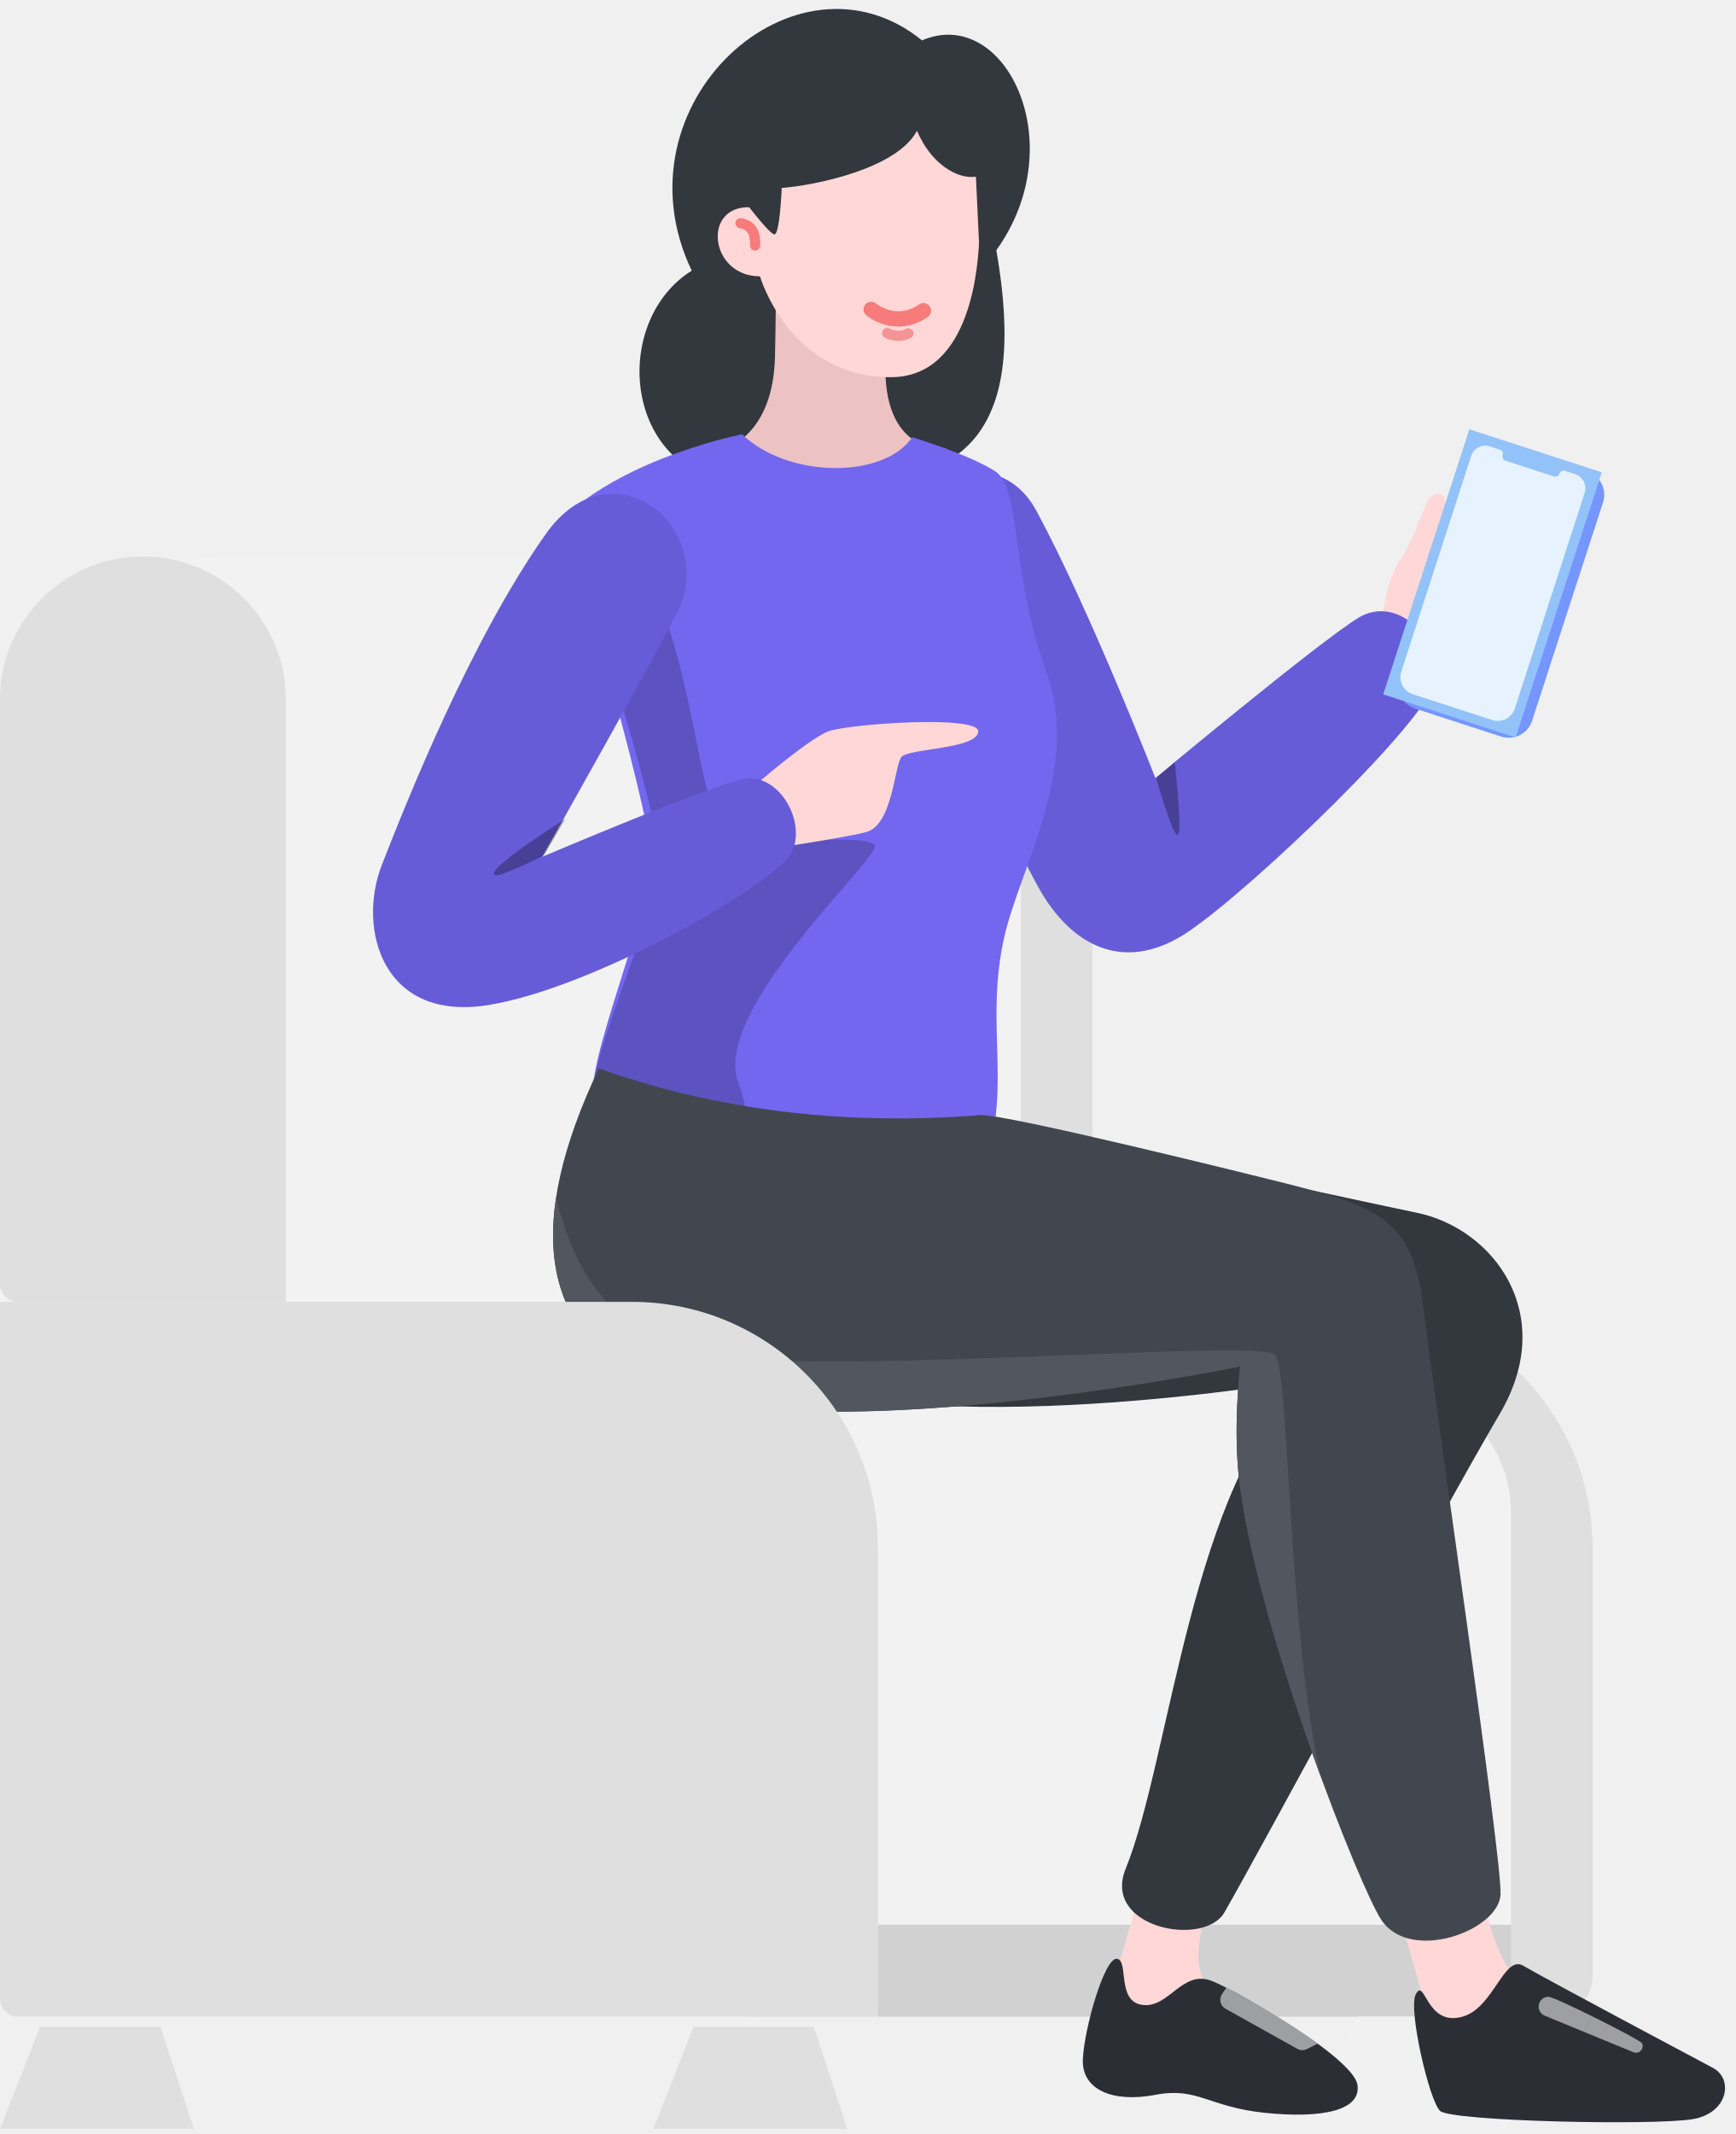
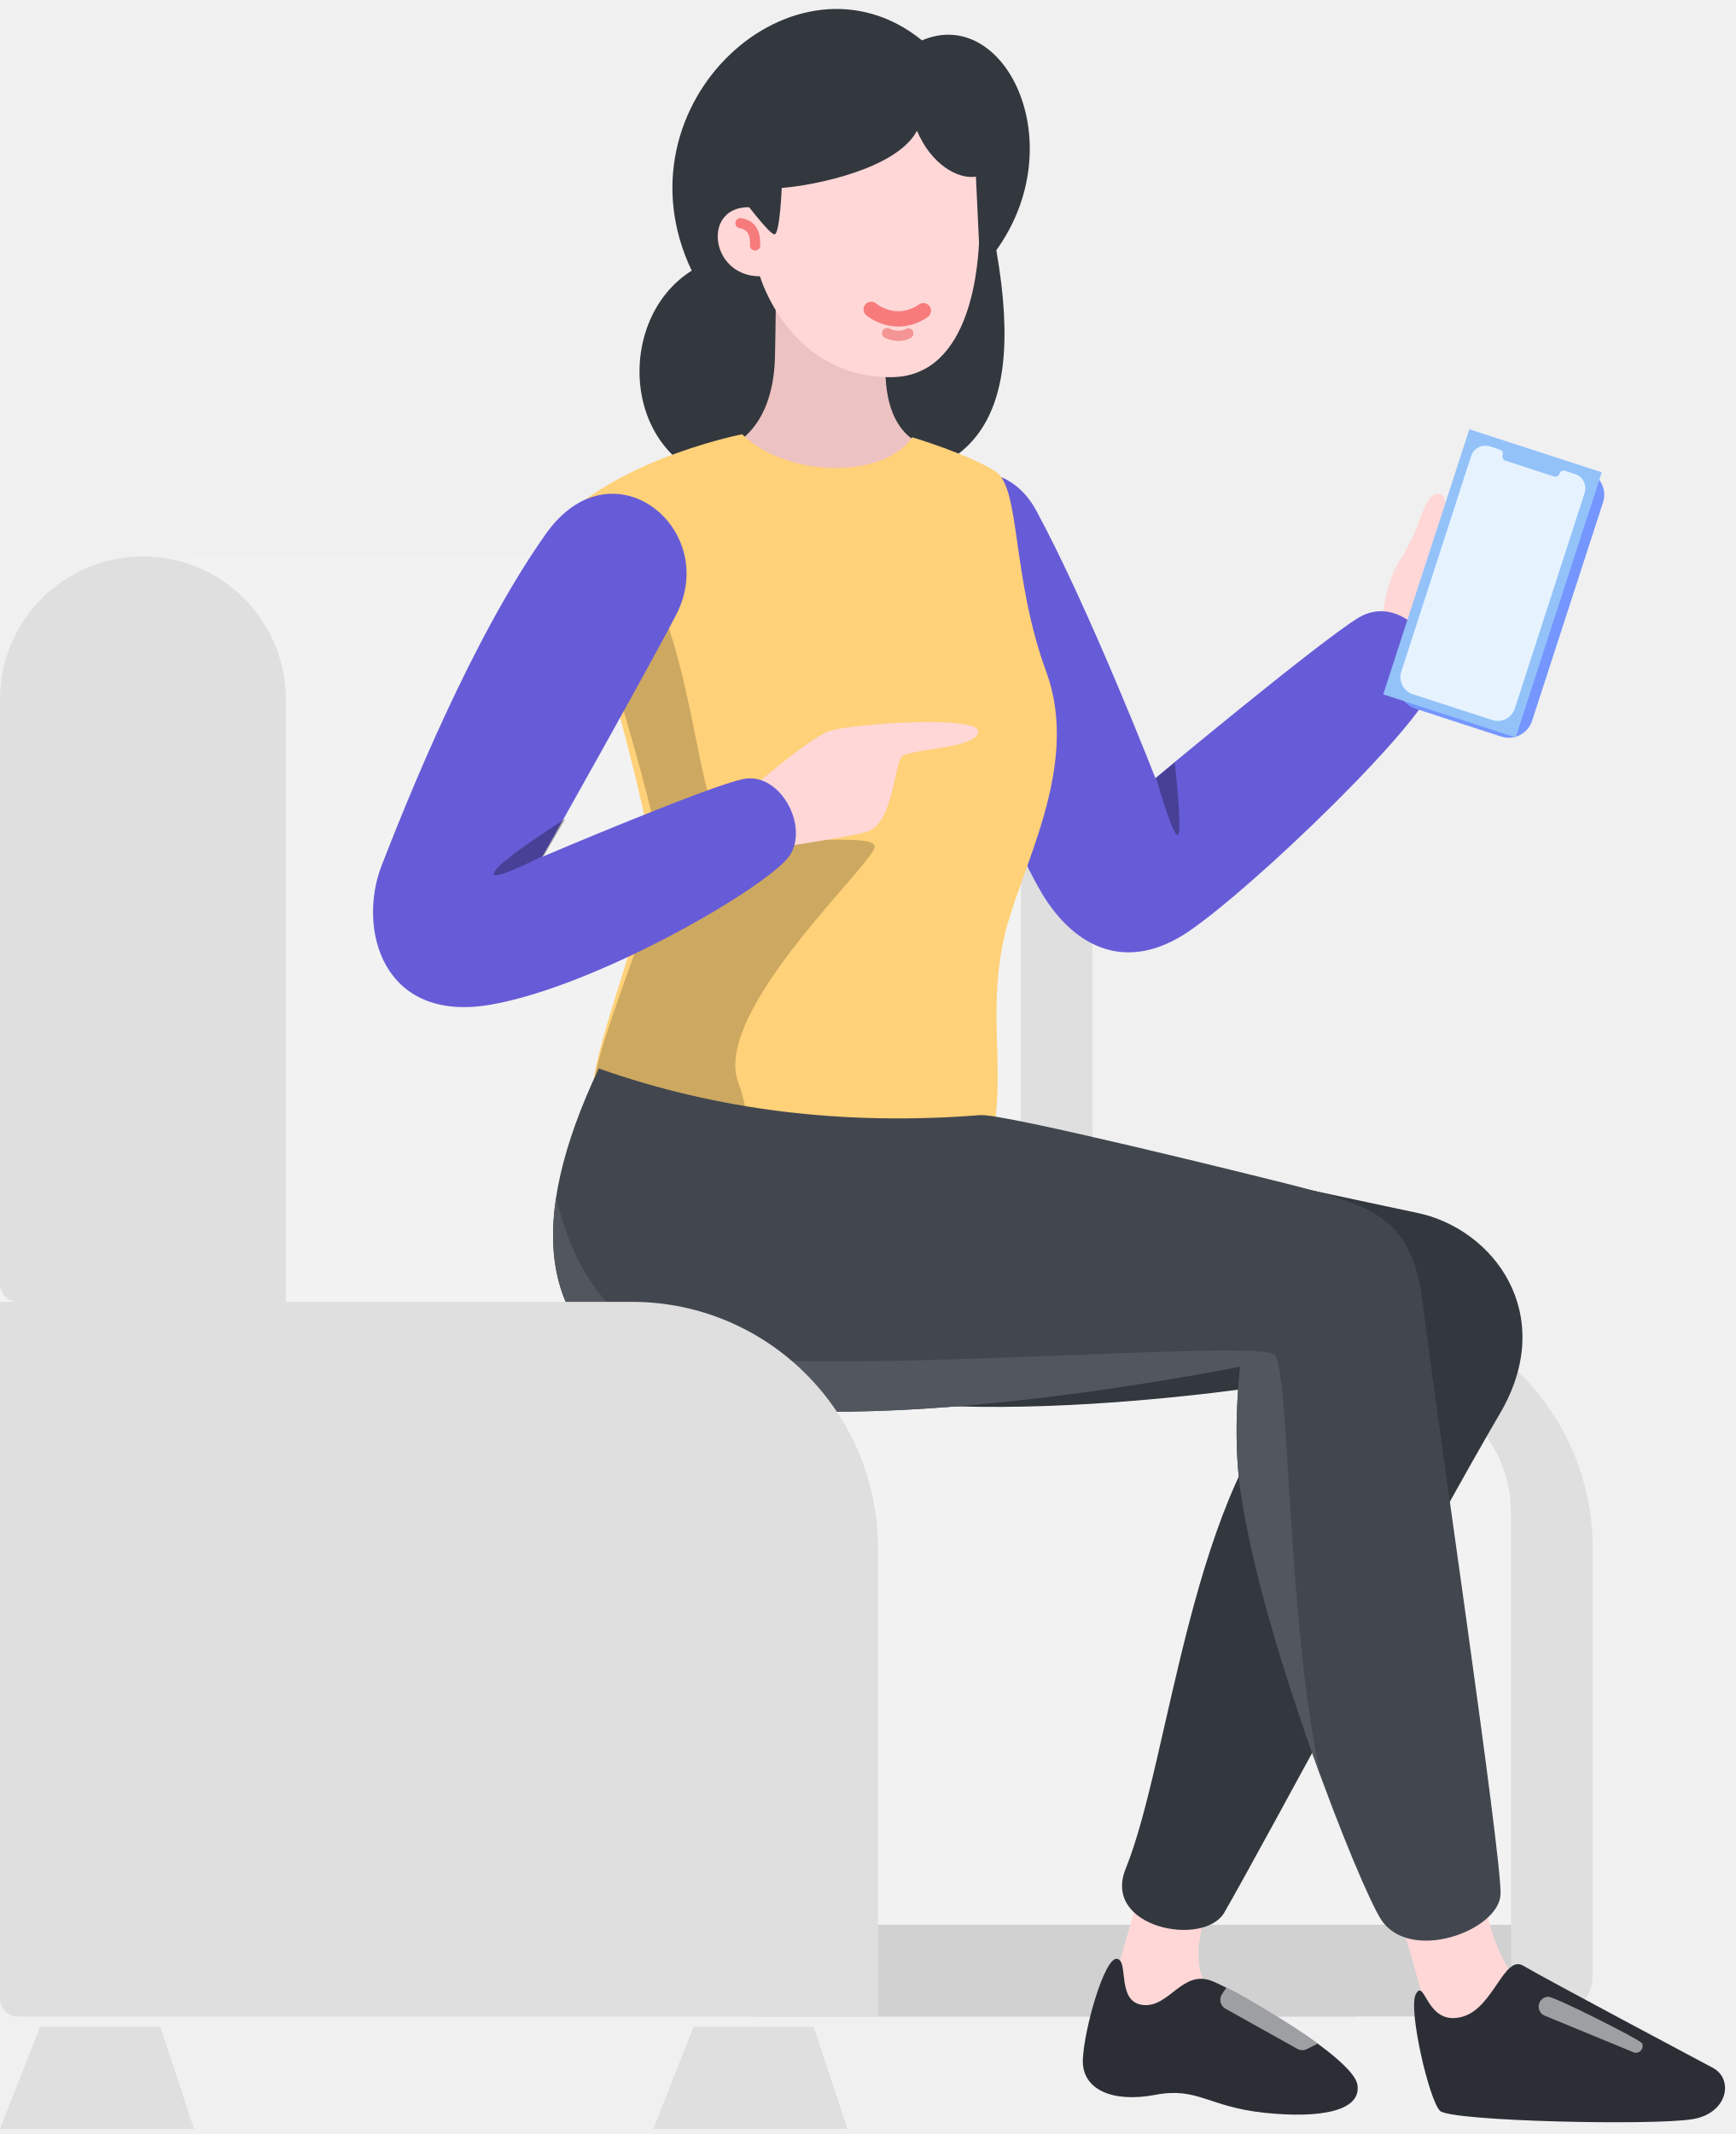
<svg xmlns="http://www.w3.org/2000/svg" width="170px" height="209px" viewBox="0 0 170 209" version="1.1">
  <g id="📝-Pages-New" stroke="none" stroke-width="1" fill="none" fill-rule="evenodd">
    <g id="FAQ" transform="translate(-336, -817)">
      <g id="Illustration" transform="translate(421, 921.5) scale(-1, 1) translate(-421, -921.5) translate(336, 817)">
        <path d="M38.111,127.5 L100,127.5 L100,127.5 L100,193.5 C100,195.709 98.209,197.5 96,197.5 L18,197.5 C15.791,197.5 14,195.709 14,193.5 L14,151.611 C14,138.295 24.795,127.5 38.111,127.5 Z" id="Rectangle" fill="#DFDFDF" />
        <polygon id="Rectangle" fill="#D1D1D1" points="22 188.5 84 188.5 84 197.5 22 197.5" />
        <polygon id="Path" fill="#DFDFDF" points="102.07 198.5 106 208.5 87 208.5 90.293 198.5" />
        <polygon id="Path" fill="#F1F1F1" points="37.07 197.5 41 208.5 22 208.5 25.293 197.5" />
        <polygon id="Path" fill="#DFDFDF" points="166.07 198.5 170 208.5 151 208.5 154.293 198.5" />
        <path d="M86.58,54.796 L100,54.5 L100,54.5 L100,134.5 L63,134.5 L63,78.901 C63,65.792 73.474,55.084 86.58,54.796 Z" id="Rectangle" fill="#DFDFDF" />
        <path d="M94.111,54.5 L148.16,54.5 C160.222,54.5 170,64.278 170,76.34 L170,133.753 C170,134.718 169.218,135.5 168.253,135.5 L70,135.5 L70,135.5 L70,78.611 C70,65.295 80.795,54.5 94.111,54.5 Z" id="Rectangle" fill="#F2F2F2" />
        <path d="M156,54.5 C163.732,54.5 170,60.768 170,68.5 L170,125.753 C170,126.718 169.218,127.5 168.253,127.5 L142,127.5 L142,127.5 L142,68.5 C142,60.768 148.268,54.5 156,54.5 Z" id="Rectangle" fill="#DFDFDF" />
        <path d="M34.6,135.5 L96,135.5 L96,135.5 L96,188.5 L22,188.5 L22,148.1 C22,141.141 27.641,135.5 34.6,135.5 Z" id="Rectangle" fill="#F2F2F2" />
        <g id="Wom1.4" transform="translate(67, 104.5) scale(-1, 1) translate(-67, -104.5) translate(0, 0.5)">
          <g id="Head" transform="translate(26.64127, 0.378756)">
            <path d="M8.147,46.319 C-1.785,44.004 -2.439,30.361 5.112,25.629 C-2.676,9.292 15.333,-6.928 27.669,3.075 C35.756,-0.389 42.476,13.129 34.951,23.628 C38.106,41.654 31.685,46.314 20.109,46.512 L8.147,46.319 Z" id="Path" fill="#33373E" />
            <path d="M8.271,43.06 C8.271,43.06 13.102,41.925 13.27,34.003 C13.437,26.08 13.32,23.376 13.32,23.376 L23.962,23.184 C23.962,23.184 24.078,32.013 24.08,35.207 C24.084,43.785 30.057,43.06 30.057,43.06 C30.057,43.06 28.815,50.016 19.172,50.558 C11.642,50.983 8.271,43.06 8.271,43.06 Z" id="Path" fill="#EDC2C2" />
            <path d="M10.839,19.42 C6.091,19.236 6.866,26.191 11.797,26.182 C11.797,26.182 14.662,36.062 24.607,36.062 C32.684,36.062 33.209,24.546 33.282,22.249 C33.361,19.8 33.371,11.753 33.371,11.753 L10.654,11.742 L10.839,19.42 Z" id="Path" fill="#FFD7D7" />
            <path d="M22.866,28.633 C22.866,28.633 24.498,31.274 27.688,30.334" id="Path" stroke="#F77B7B" stroke-width="1.5" stroke-linecap="round" transform="translate(25.27694, 29.58442) rotate(-18) translate(-25.27694, -29.58442) " />
            <path d="M24.249,31.785 C24.998,32.099 25.708,32.099 26.329,31.738" id="Path" stroke="#F49494" stroke-linecap="round" transform="translate(25.28918, 31.87678) rotate(2) translate(-25.28918, -31.87678) " />
            <path d="M11.057,23.277 C11.356,22.201 11.224,21.261 10.156,20.832" id="Path-8" stroke="#F77B7B" stroke-linecap="round" transform="translate(10.6761, 22.05471) rotate(-13) translate(-10.6761, -22.05471) " />
            <path d="M10.088,18.56 C10.088,18.56 12.69,22.055 13.217,22.073 C13.744,22.092 13.929,17.529 13.929,17.529 C17.121,17.285 25.199,15.675 27.18,11.924 C28.564,15.234 31.212,16.703 32.951,16.421 L33.281,23.452 L34.093,9.317 L9.451,9.317 L10.088,18.56 Z" id="Path" fill="#33373E" />
          </g>
          <g id="LLeg" transform="translate(30.04037, 107.25)">
            <path d="M53.497,75.9 C53.497,75.9 49.238,84.508 52.729,87.221 C56.226,89.934 65.463,95.019 65.463,95.019 L40.992,93.48 L46.431,74.705 L53.497,75.9 Z" id="Path" fill="#FFD7D7" />
            <path d="M43.359,84.092 C44.567,84.233 43.277,88.302 45.892,88.612 C48.501,88.921 49.769,85.066 52.731,86.288 C55.692,87.51 66.492,93.828 66.917,96.411 C67.347,98.994 63.324,99.754 57.805,99.17 C52.287,98.587 51.27,96.623 47.128,97.414 C42.99,98.205 39.891,96.944 40.027,93.919 C40.164,90.894 42.151,83.951 43.359,84.092 Z" id="Path" fill="#2B2E35" />
            <path d="M54.081,86.915 L53.655,87.554 C53.349,88.014 53.473,88.635 53.933,88.941 C53.954,88.956 53.977,88.969 54,88.982 L61.038,92.913 C61.329,93.075 61.681,93.082 61.978,92.931 L63.023,92.401 L63.023,92.401 C61.243,91.111 59.788,90.141 58.18,89.189 C56.945,88.459 55.578,87.706 54.081,86.915 Z" id="Path-14" fill-opacity="0.541" fill="#FFFFFF" />
            <path d="M16.635,0.026 C24.043,0.357 65.276,9.483 72.767,11.034 C80.258,12.584 86.591,20.974 80.879,30.689 C74.463,41.595 57.909,72.567 53.889,79.549 C51.9,83.005 41.864,81.067 44.221,75.267 C48.616,64.455 50.657,37.292 61.861,27.388 C61.861,27.388 24.181,33.951 7.905,26.434 C-3.924,20.969 -1.248,-0.775 16.635,0.026 Z" id="Path" fill="#33373E" />
          </g>
          <g id="LArm" transform="translate(52.38391, 45.76)">
            <path d="M46.782,17.675 C46.782,17.675 46.699,11.643 48.807,8.49 C50.916,5.338 50.999,1.989 52.595,2.099 C54.191,2.208 52.611,9.992 52.611,9.992 C52.611,9.992 54.636,9.218 56.09,8.239 C57.545,7.26 61.955,2.432 62.986,3.288 C64.734,4.745 61.919,12.967 60.386,14.61 C58.848,16.255 50.445,21.661 50.445,21.661 L46.782,17.675 Z" id="Path" fill="#FFD7D7" />
            <path d="M1.256,14.061 C4.702,22.06 11.012,36.754 13.613,41.138 C16.873,46.628 22.014,49.047 28.033,44.973 C34.357,40.693 51.771,23.999 52.282,20.217 C52.788,16.435 48.526,11.898 44.669,14.247 C40.812,16.596 24.787,29.942 24.787,29.942 C24.787,29.942 18.32,13.351 13.117,3.74 C8.611,-4.575 -3.99,1.9 1.256,14.061 Z" id="Path" fill="#675CD7" />
            <path d="M24.854,29.951 C26.012,33.882 26.726,35.733 26.997,35.506 C27.268,35.278 27.164,32.913 26.687,28.41 L24.854,29.951 Z" id="Path" fill-opacity="0.303" fill="#000000" />
          </g>
          <g id="PhoneMini4" transform="translate(110.3976, 56.90821) scale(-1, 1) rotate(-18) translate(-110.3976, -56.90821) translate(102.3976, 42.40821)">
            <g id="Group-3" transform="translate(0, 0)">
              <path d="M2.834,1.009 L11.674,1.009 C12.999,1.009 14.074,2.083 14.074,3.409 L14.074,25.909 C14.074,27.234 12.999,28.309 11.674,28.309 L2.834,28.309 C1.509,28.309 0.434,27.234 0.434,25.909 L0.434,3.409 C0.434,2.083 1.509,1.009 2.834,1.009 Z" id="Rectangle" fill="#7596FF" fill-rule="nonzero" />
              <rect id="Rectangle" fill="#93C2F9" x="1.461" y="0.65" width="13.64" height="27.3" />
              <path d="M3.899,1.625 L4.934,1.625 C5.145,1.625 5.32,1.777 5.356,1.977 L5.363,2.055 C5.363,2.292 5.555,2.484 5.793,2.484 L10.781,2.484 C10.991,2.484 11.167,2.332 11.203,2.132 L11.21,2.055 C11.21,1.817 11.402,1.625 11.639,1.625 L12.669,1.625 C13.433,1.625 14.06,2.214 14.121,2.964 L14.126,3.085 L14.126,3.085 L14.106,25.285 C14.104,26.254 13.319,27.038 12.351,27.04 L4.167,27.04 C3.241,27.041 2.482,26.323 2.418,25.412 L2.413,25.287 C2.413,25.286 2.413,25.285 2.415,25.285 L2.434,3.09 C2.435,2.281 3.091,1.625 3.899,1.625 Z" id="Rectangle" fill="#E6F3FF" fill-rule="nonzero" />
            </g>
          </g>
          <g id="Body" transform="translate(19.19922, 42.03301)">
-             <path d="M0,8.15 C0,8.15 8.305,35.978 8.551,41.246 C8.797,46.514 1.758,61.997 2.957,65.911 C5.72,74.954 40.995,78.848 42.343,66.682 C42.971,61.009 41.663,55.917 43.17,49.231 C44.672,42.546 50.709,32.612 47.285,23.271 C43.861,13.931 44.778,5.29 42.329,3.657 C39.88,2.024 34.156,0.289 34.156,0.289 C31.372,4.389 21.973,4.329 17.489,-4.61852778e-14 C17.489,-4.61852778e-14 6.348,2.163 0,8.15 Z" id="Path" fill="#7367F0" />
+             <path d="M0,8.15 C0,8.15 8.305,35.978 8.551,41.246 C8.797,46.514 1.758,61.997 2.957,65.911 C5.72,74.954 40.995,78.848 42.343,66.682 C42.971,61.009 41.663,55.917 43.17,49.231 C44.672,42.546 50.709,32.612 47.285,23.271 C43.861,13.931 44.778,5.29 42.329,3.657 C39.88,2.024 34.156,0.289 34.156,0.289 C31.372,4.389 21.973,4.329 17.489,-4.61852778e-14 C17.489,-4.61852778e-14 6.348,2.163 0,8.15 Z" id="Path" fill="#ffd178" />
            <path d="M7.442,12.657 C12.978,21.448 12.961,36.755 15.934,38.76 C18.907,40.764 30.479,38.797 30.479,40.385 C30.479,41.972 14.488,56.522 17.113,63.477 C18.487,67.119 18.115,70.377 15.994,73.251 L15.302,73.1 C9.002,71.675 3.936,69.117 2.957,65.911 C1.758,61.997 9.609,46.514 9.363,41.246 C9.154,36.774 2.553,16.046 0.563,9.882 C2.183,7.021 4.476,7.946 7.442,12.657 Z" id="Path" fill-opacity="0.199" fill="#000000" />
          </g>
          <g id="RArm" transform="translate(0, 47.85625)">
            <path d="M36.081,30.158 C36.081,30.158 43.076,23.962 45.217,23.243 C47.359,22.524 59.9,21.661 59.821,23.285 C59.731,25.026 52.995,24.926 52.297,25.782 C51.599,26.638 51.44,32.491 48.802,33.148 C46.169,33.805 38.275,34.938 38.275,34.938 L36.081,30.158 Z" id="Path" fill="#FFD7D7" />
            <path d="M17.471,3.926 C10.102,14.334 3.81,30.189 1.395,36.371 C-1.021,42.552 1.416,51.876 12.036,50.045 C22.637,48.22 39.504,38.3 41.37,35.406 C43.237,32.513 40.401,27.247 36.831,27.937 C33.523,28.574 17.116,35.556 17.116,35.556 C17.116,35.556 27.672,16.832 30.249,11.813 C34.554,3.431 23.963,-5.246 17.471,3.926 Z" id="Path" fill="#675CD7" />
            <path d="M17.283,35.428 C13.598,37.26 11.98,37.792 12.429,37.024 C12.879,36.255 15.2,34.521 19.393,31.821 L17.283,35.428 Z" id="Path" fill-opacity="0.303" fill="#000000" />
          </g>
          <g id="RLeg" transform="translate(17.86184, 104)">
            <path d="M91.408,79.495 C91.408,79.495 91.279,89.628 99.622,93.416 C107.96,97.204 113.9,96.976 113.144,99.904 C112.388,102.833 90.686,102.714 88.659,100.424 C86.932,98.476 83.176,80.333 82.141,81.72 L91.408,79.495 Z" id="Path" fill="#FFD7D7" />
            <path d="M84.807,90.837 C85.739,89.036 85.797,94.103 89.472,92.987 C92.454,92.08 93.474,86.893 95.358,88.029 C97.243,89.165 113.83,97.974 113.925,98.027 C115.967,99.128 115.397,102.463 111.947,103.045 C108.114,103.692 88.254,103.257 87.189,102.234 C86.123,101.212 84.06,92.282 84.807,90.837 Z" id="Path" fill="#2B2E35" />
            <path d="M97.812,91.059 C97.812,91.059 97.812,91.059 97.812,91.059 C97.28,91.059 96.849,91.49 96.849,92.022 C96.849,92.412 97.084,92.764 97.445,92.912 L106.135,96.493 C106.468,96.63 106.849,96.471 106.986,96.139 C107.056,95.968 107.051,95.775 106.971,95.609 C106.971,95.609 106.971,95.609 106.971,95.609 C106.809,95.271 98.437,91.059 97.812,91.059 Z" id="Path-14" fill-opacity="0.541" fill="#FFFFFF" />
            <path d="M4.789,0.143 C-2.392,15.318 -0.936,25.511 9.154,30.722 C23.792,38.281 67.612,29.341 67.612,29.341 C67.612,29.341 66.829,35.65 67.612,41.277 C69.657,55.972 79.383,80.456 81.441,83.533 C84.286,87.787 92.955,84.579 93.118,81.036 C93.282,77.494 86.583,32.251 85.565,23.623 C84.552,14.995 81.352,13.742 72.008,11.383 C69.862,10.842 44.476,4.528 42.151,4.712 C28.829,5.766 16.375,4.243 4.789,0.143 Z" id="Path" fill="#42474F" />
            <path d="M16.595,28.373 C31.087,29.998 69.453,26.648 70.994,28.17 C72.465,29.624 72.22,54.905 75.52,69.538 L75.018,68.156 C71.914,59.53 68.692,49.038 67.612,41.277 C66.829,35.65 67.612,29.341 67.612,29.341 L65.845,29.683 C57.515,31.249 22.035,37.374 9.154,30.722 C2.175,27.118 -0.673,21.13 0.61,12.759 C2.819,22.221 8.148,27.426 16.595,28.373 Z" id="Path" fill="#52565E" />
          </g>
        </g>
        <path d="M108.111,127.5 L170,127.5 L170,127.5 L170,195.753 C170,196.718 169.218,197.5 168.253,197.5 L84,197.5 L84,197.5 L84,151.611 C84,138.295 94.795,127.5 108.111,127.5 Z" id="Rectangle" fill="#DFDFDF" />
      </g>
    </g>
  </g>
</svg>
